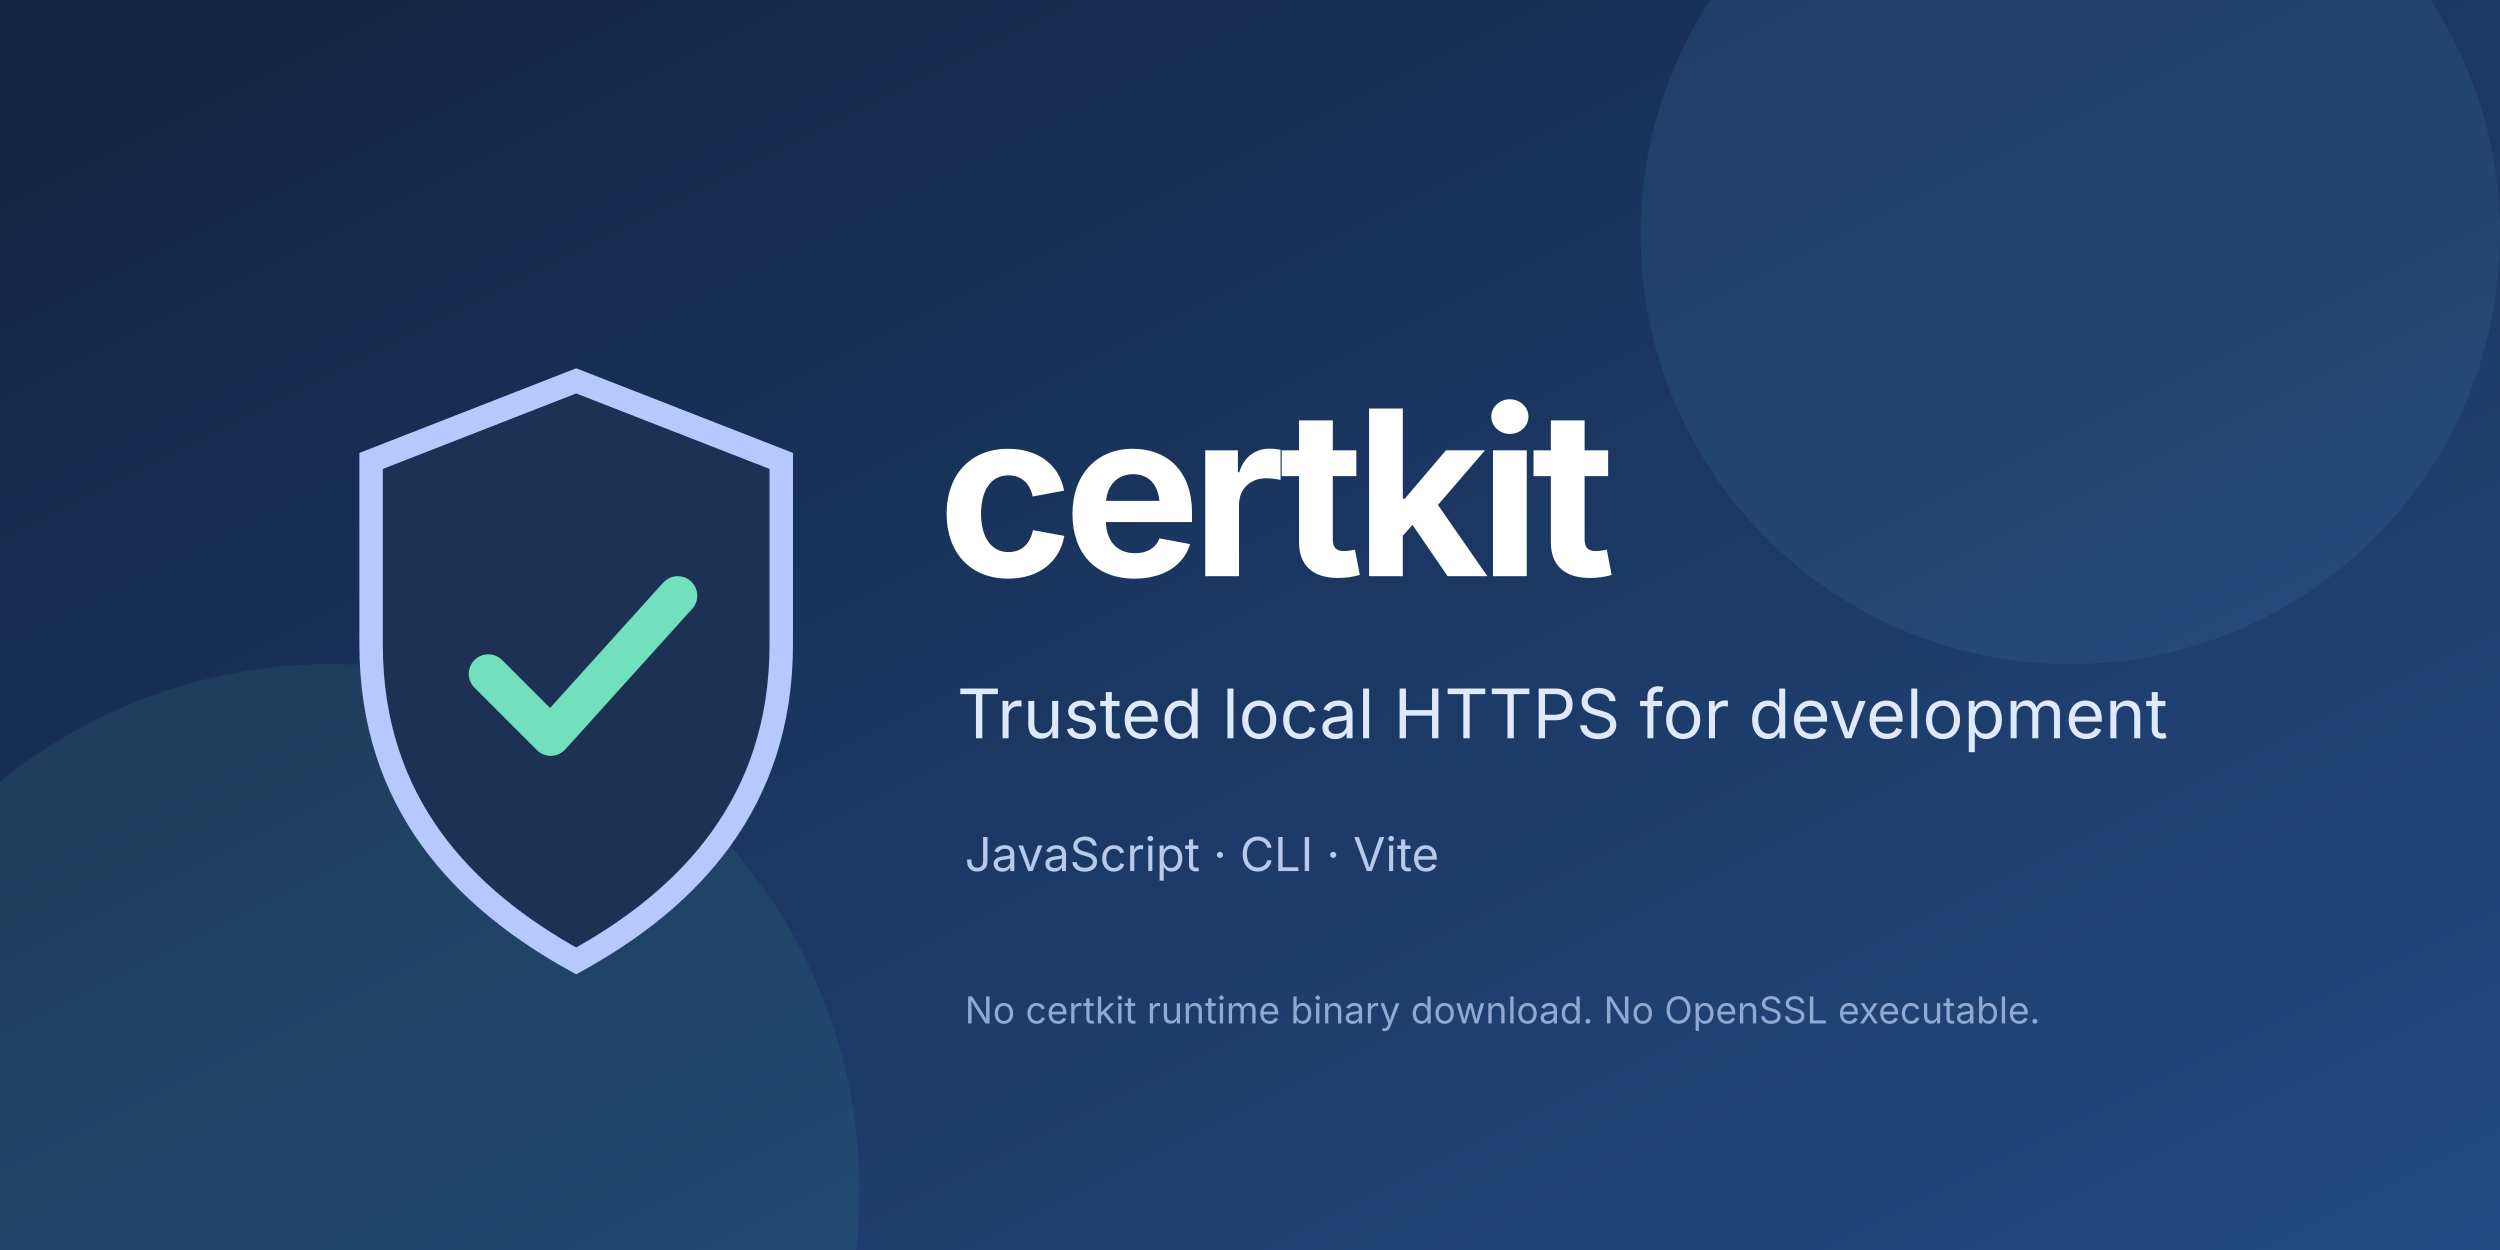
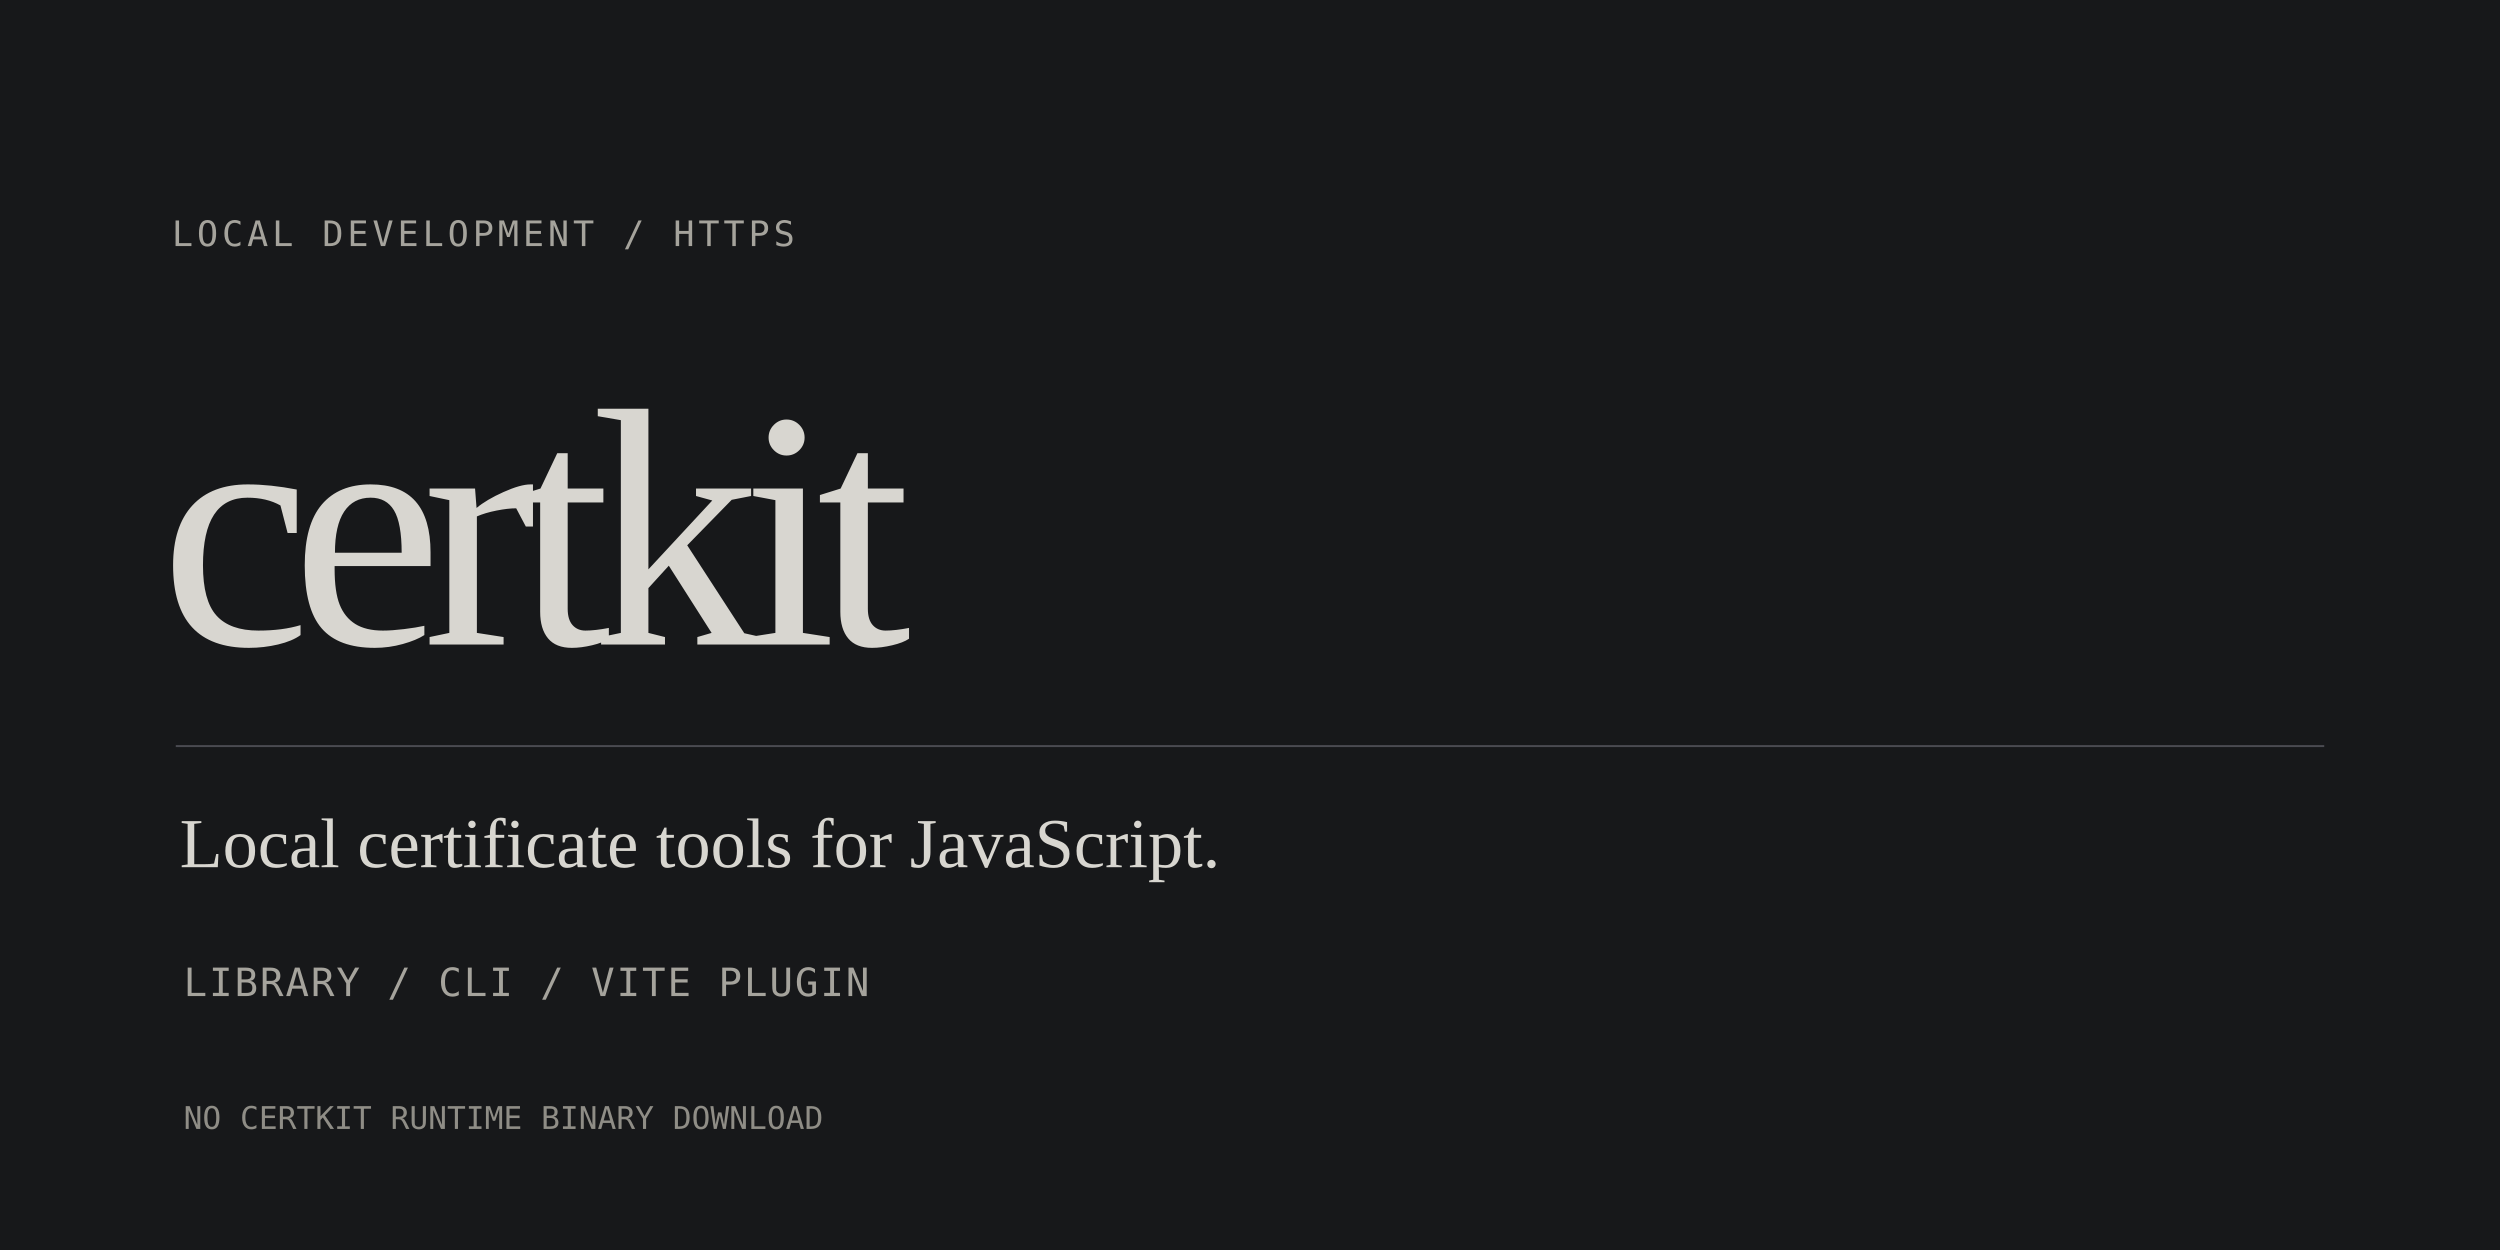
<svg xmlns="http://www.w3.org/2000/svg" width="1280" height="640" viewBox="0 0 1280 640" role="img" aria-labelledby="title desc">
-   <defs>
-     <linearGradient id="bg" x1="0" y1="0" x2="1" y2="1">
-       <stop stop-color="#132341" />
-       <stop offset="1" stop-color="#234b83" />
-     </linearGradient>
-   </defs>
-   <rect width="1280" height="640" fill="url(#bg)" />
-   <circle cx="1060" cy="120" r="220" fill="#3a6f9f" opacity=".22" />
-   <circle cx="170" cy="610" r="270" fill="#51b89b" opacity=".10" />
-   <g transform="translate(180 195)">
-     <path d="M115 0 220 41v94c0 81-47 130-105 162C57 265 10 216 10 135V41L115 0Z" fill="#1c3154" stroke="#b7c8ff" stroke-width="12" />
-     <path d="m70 150 32 32 65-72" fill="none" stroke="#72e0bd" stroke-linecap="round" stroke-linejoin="round" stroke-width="20" />
-   </g>
-   <text x="480" y="295" fill="#fff" font-family="ui-sans-serif,system-ui,-apple-system,Segoe UI,sans-serif" font-size="118" font-weight="750" letter-spacing="-5">certkit</text>
-   <text x="490" y="378" fill="#e0e9fb" font-family="ui-sans-serif,system-ui,-apple-system,Segoe UI,sans-serif" font-size="35">Trusted local HTTPS for development</text>
-   <text x="494" y="446" fill="#b8c9e9" font-family="ui-sans-serif,system-ui,-apple-system,Segoe UI,sans-serif" font-size="24">JavaScript · CLI · Vite</text>
-   <text x="494" y="524" fill="#90a9d1" font-family="ui-sans-serif,system-ui,-apple-system,Segoe UI,sans-serif" font-size="19">No certkit runtime binary download. No OpenSSL executable.</text>
+   <rect width="1280" height="640" fill="#17181a" />
+   <text x="88" y="126" fill="#a5a39c" font-family="ui-monospace, SFMono-Regular, Menlo, monospace" font-size="18" letter-spacing="2">LOCAL DEVELOPMENT / HTTPS</text>
+   <text x="82" y="330" fill="#d8d6d0" font-family="Georgia, 'Times New Roman', serif" font-size="174" letter-spacing="-10">certkit</text>
+   <path d="M90 382H1190" stroke="#4a4b51" stroke-width="1" />
+   <text x="92" y="444" fill="#d8d6d0" font-family="Georgia, 'Times New Roman', serif" font-size="36">Local certificate tools for JavaScript.</text>
+   <text x="94" y="510" fill="#a5a39c" font-family="ui-monospace, SFMono-Regular, Menlo, monospace" font-size="20" letter-spacing="1">LIBRARY / CLI / VITE PLUGIN</text>
+   <text x="94" y="578" fill="#8f8d86" font-family="ui-monospace, SFMono-Regular, Menlo, monospace" font-size="16">NO CERTKIT RUNTIME BINARY DOWNLOAD</text>
</svg>
